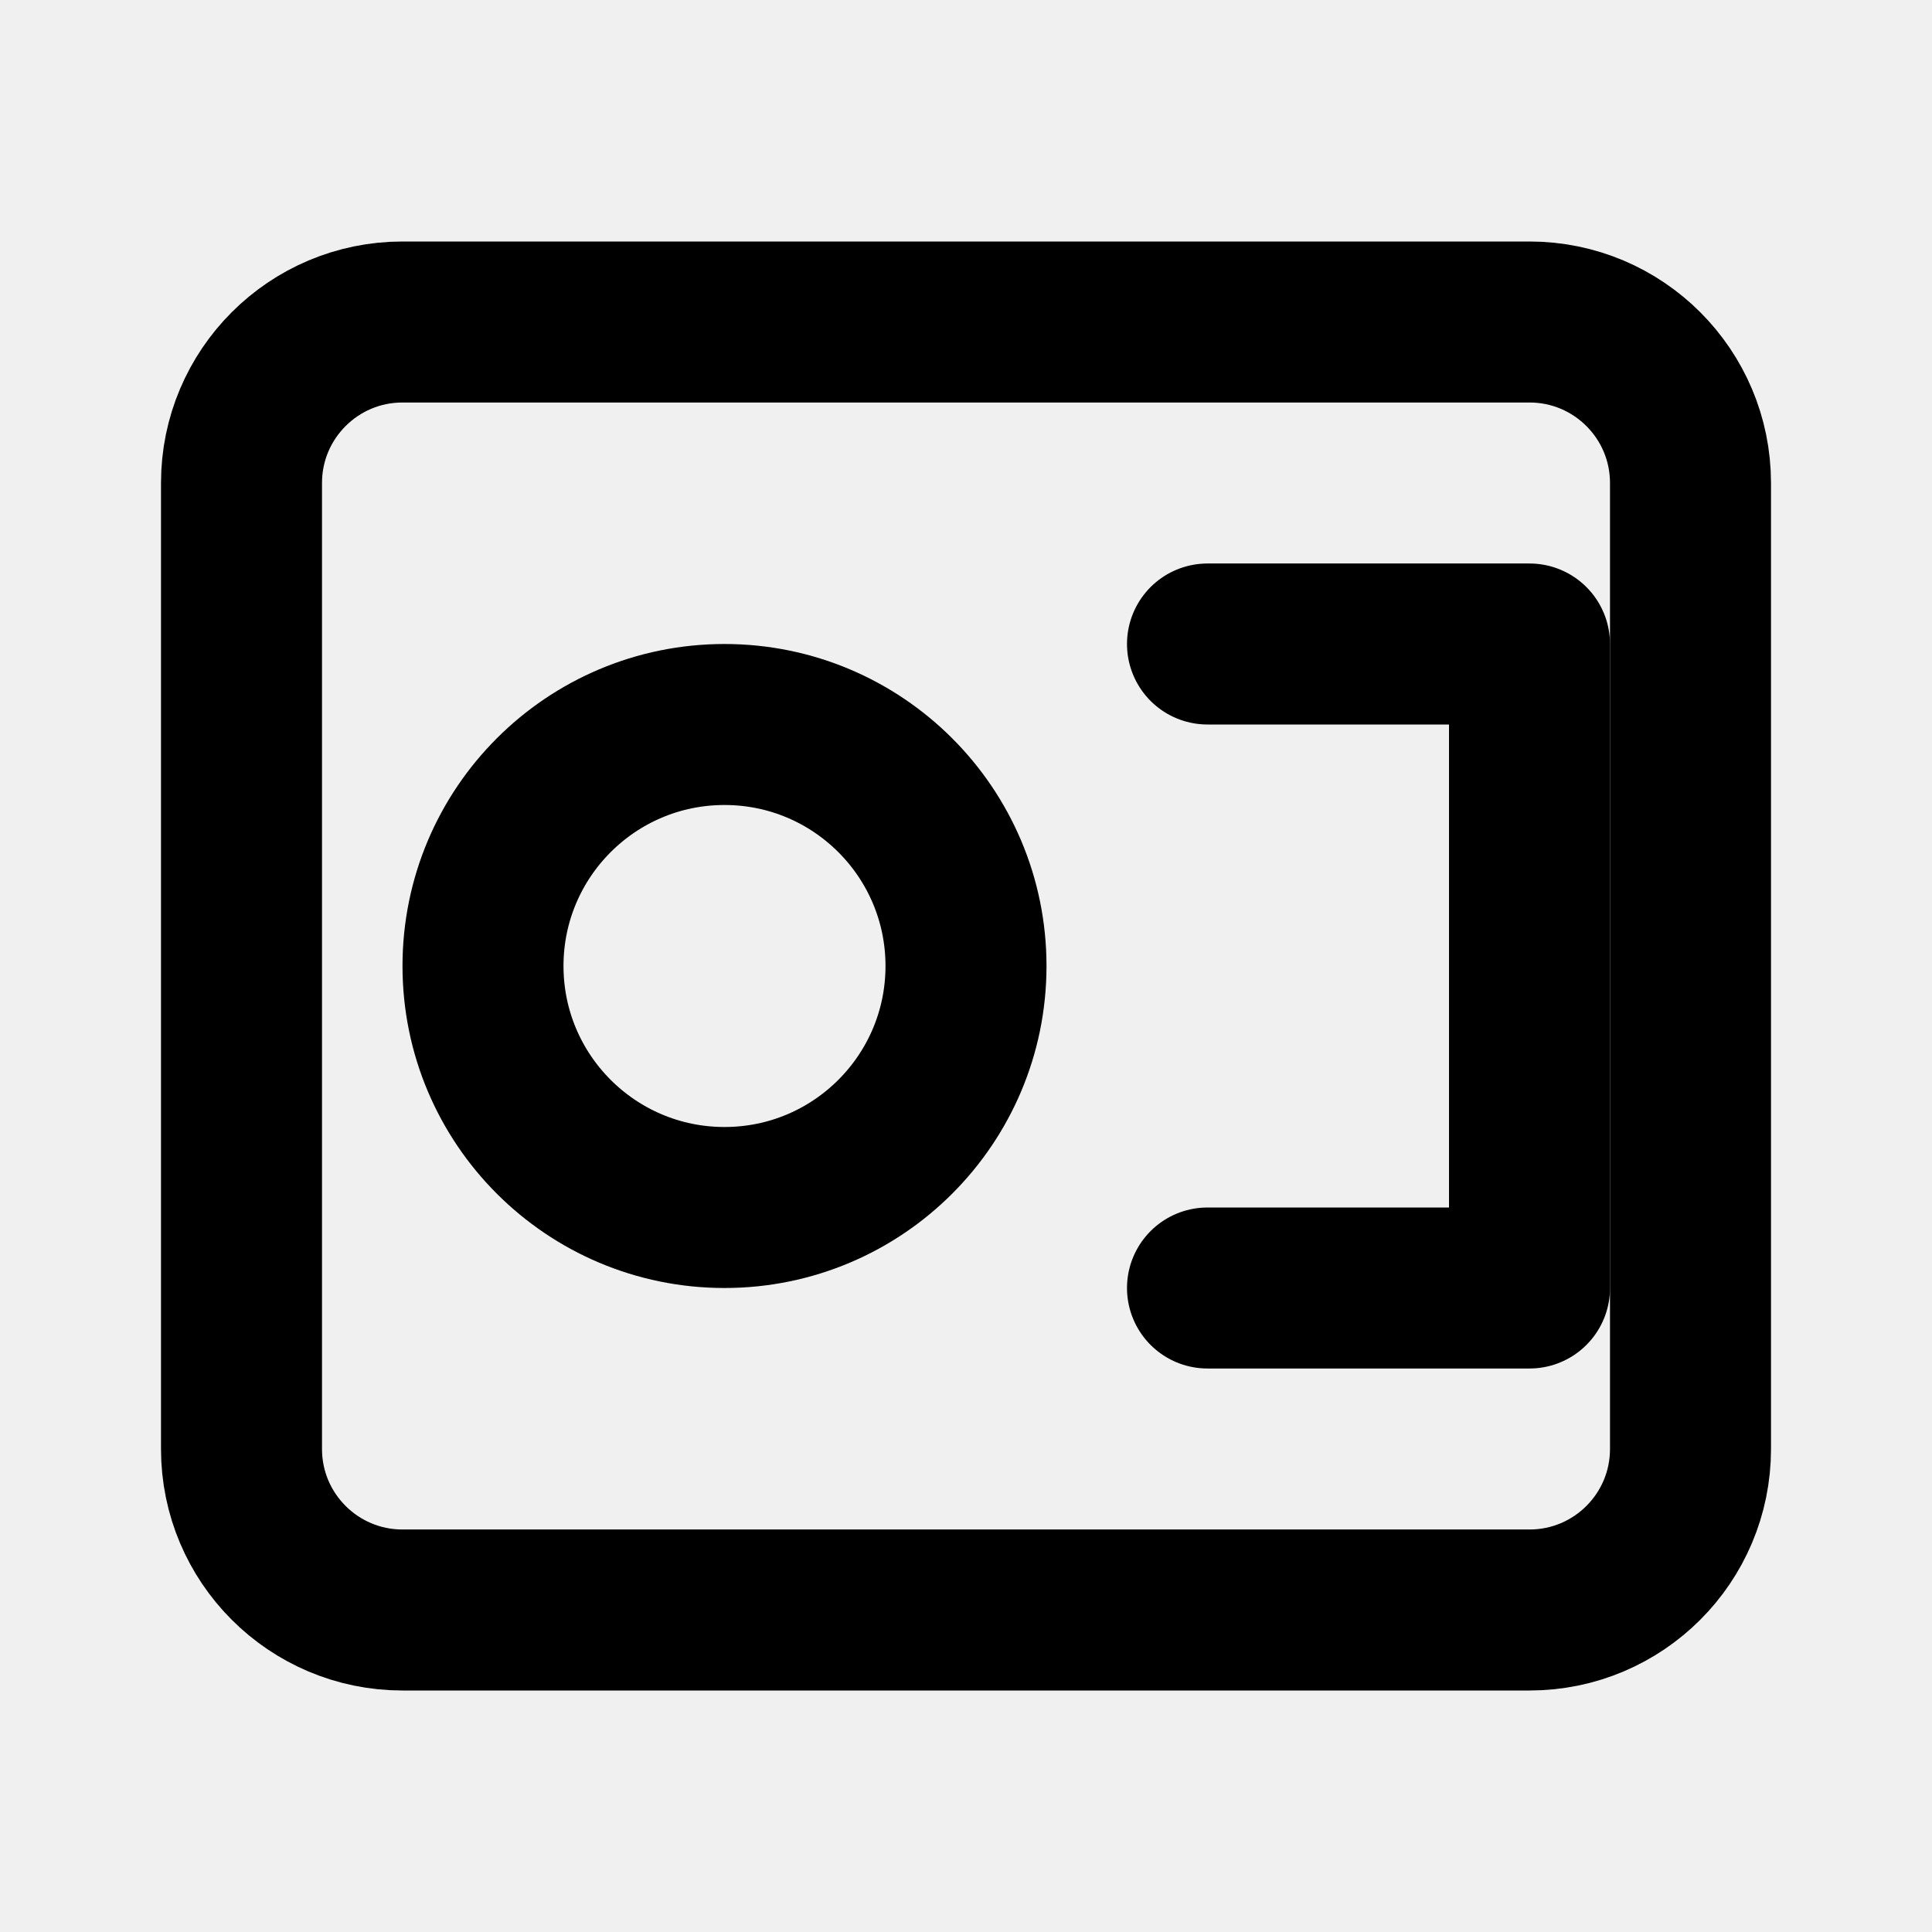
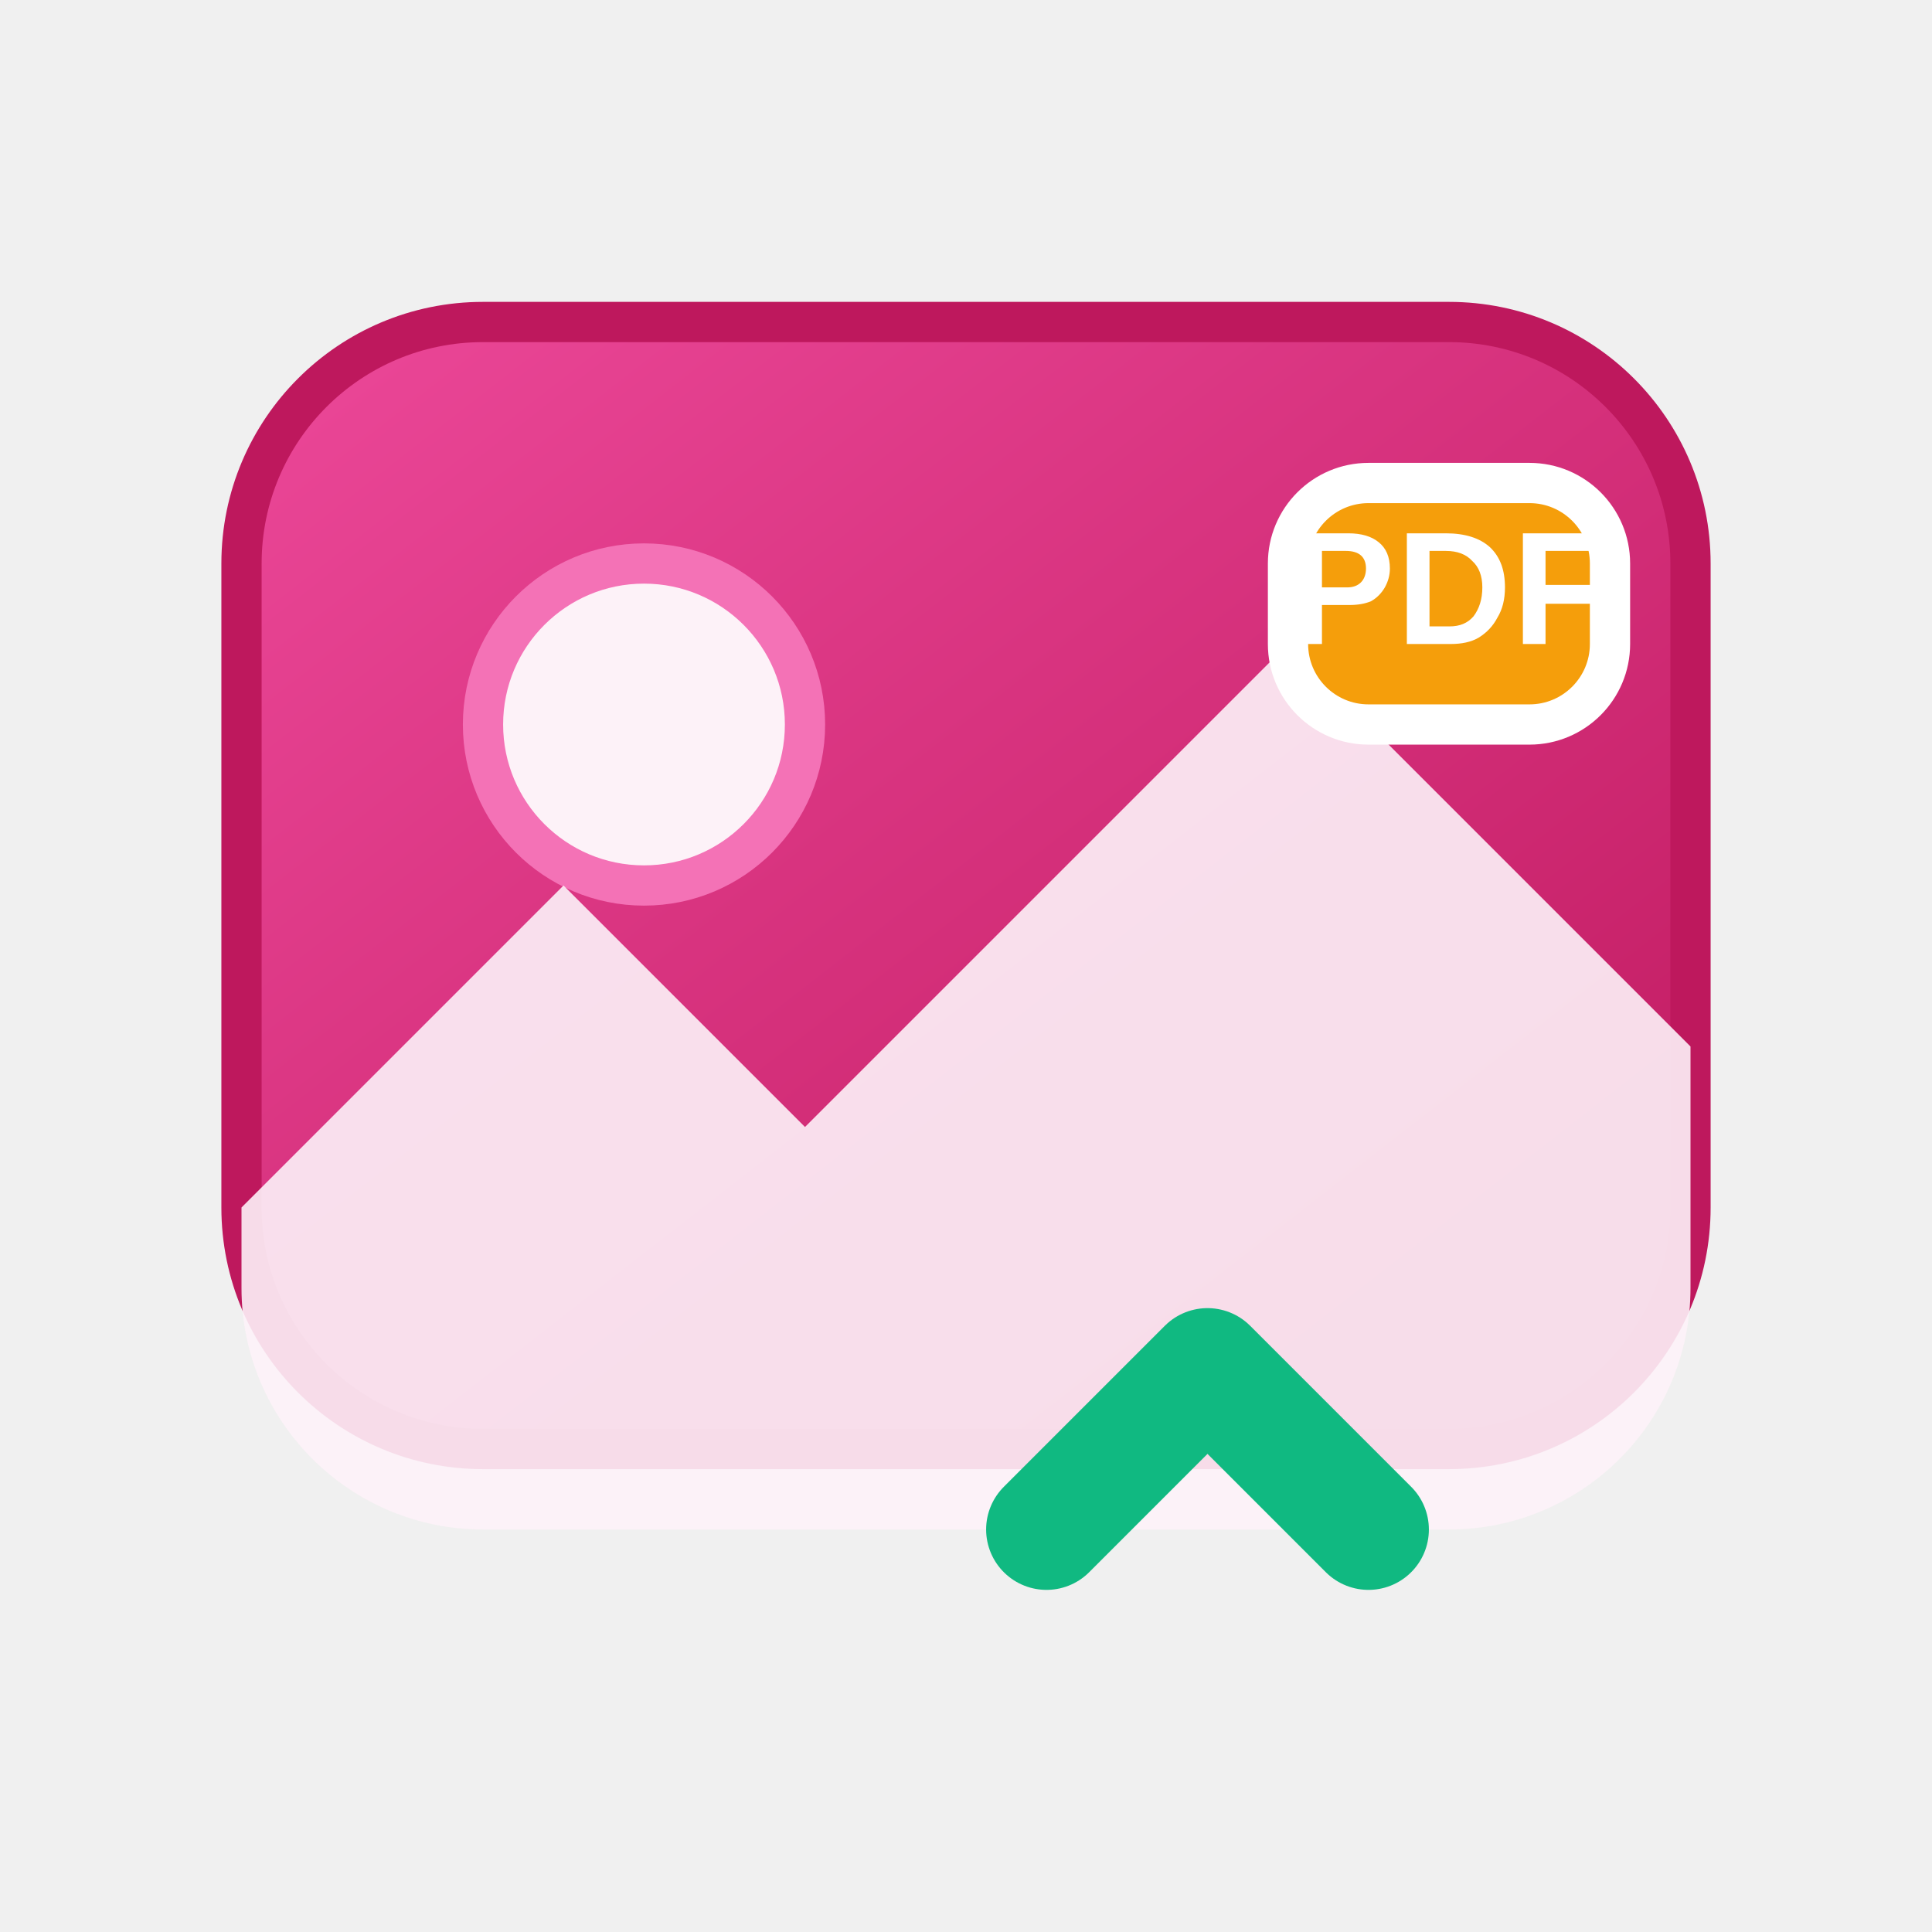
- <svg xmlns="http://www.w3.org/2000/svg" width="24" height="24" viewBox="0 0 24 24" fill="none" stroke="currentColor" stroke-width="2" stroke-linecap="round" stroke-linejoin="round">
-   <rect x="3" y="4" width="18" height="16" rx="2" />
-   <circle cx="9" cy="12" r="3" />
-   <path d="M15 8h4v8h-4" />
+ <svg xmlns="http://www.w3.org/2000/svg" width="24" height="24" viewBox="0 0 24 24" fill="none">
+   <defs>
+     <linearGradient id="imageGradient" x1="0%" y1="0%" x2="100%" y2="100%">
+       <stop offset="0%" style="stop-color:#EC4899;stop-opacity:1" />
+       <stop offset="100%" style="stop-color:#BE185D;stop-opacity:1" />
+     </linearGradient>
+   </defs>
+   <rect x="3" y="4" width="18" height="14" rx="3" fill="url(#imageGradient)" stroke="#BE185D" stroke-width="0.5" />
+   <circle cx="8" cy="9" r="2" fill="#FDF2F8" stroke="#F472B6" stroke-width="0.5" />
+   <path d="M3 15l4-4 3 3 6-6 5 5v3a3 3 0 0 1-3 3H6a3 3 0 0 1-3-3v-1z" fill="#FDF2F8" opacity="0.9" />
+   <rect x="16" y="6" width="4" height="3" rx="1" fill="#F59E0B" stroke="white" stroke-width="0.5" />
+   <text x="18" y="8" font-family="Arial, sans-serif" font-size="2" font-weight="bold" text-anchor="middle" fill="white">PDF</text>
+   <path d="M13 19l2-2 2 2" stroke="#10B981" stroke-width="1.5" fill="none" stroke-linecap="round" stroke-linejoin="round" />
</svg>
